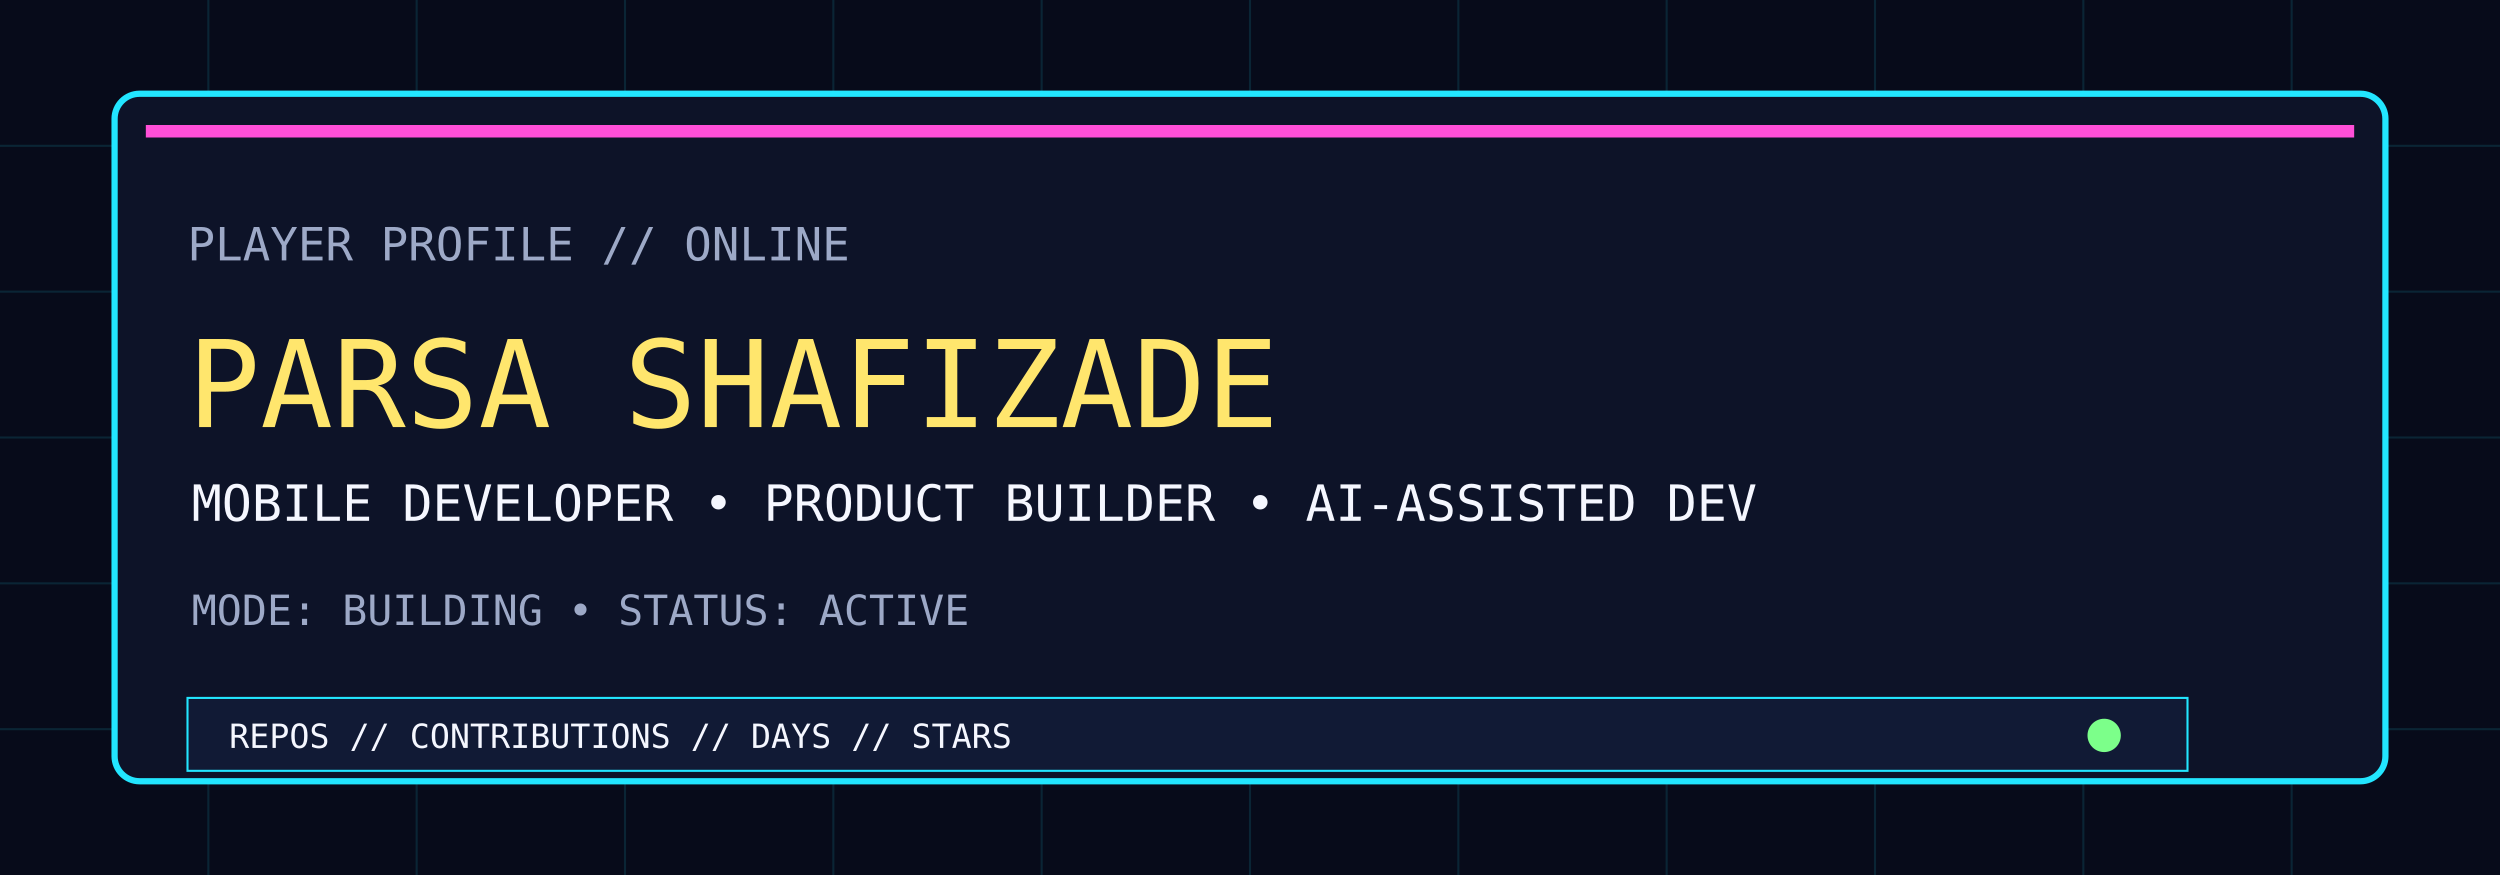
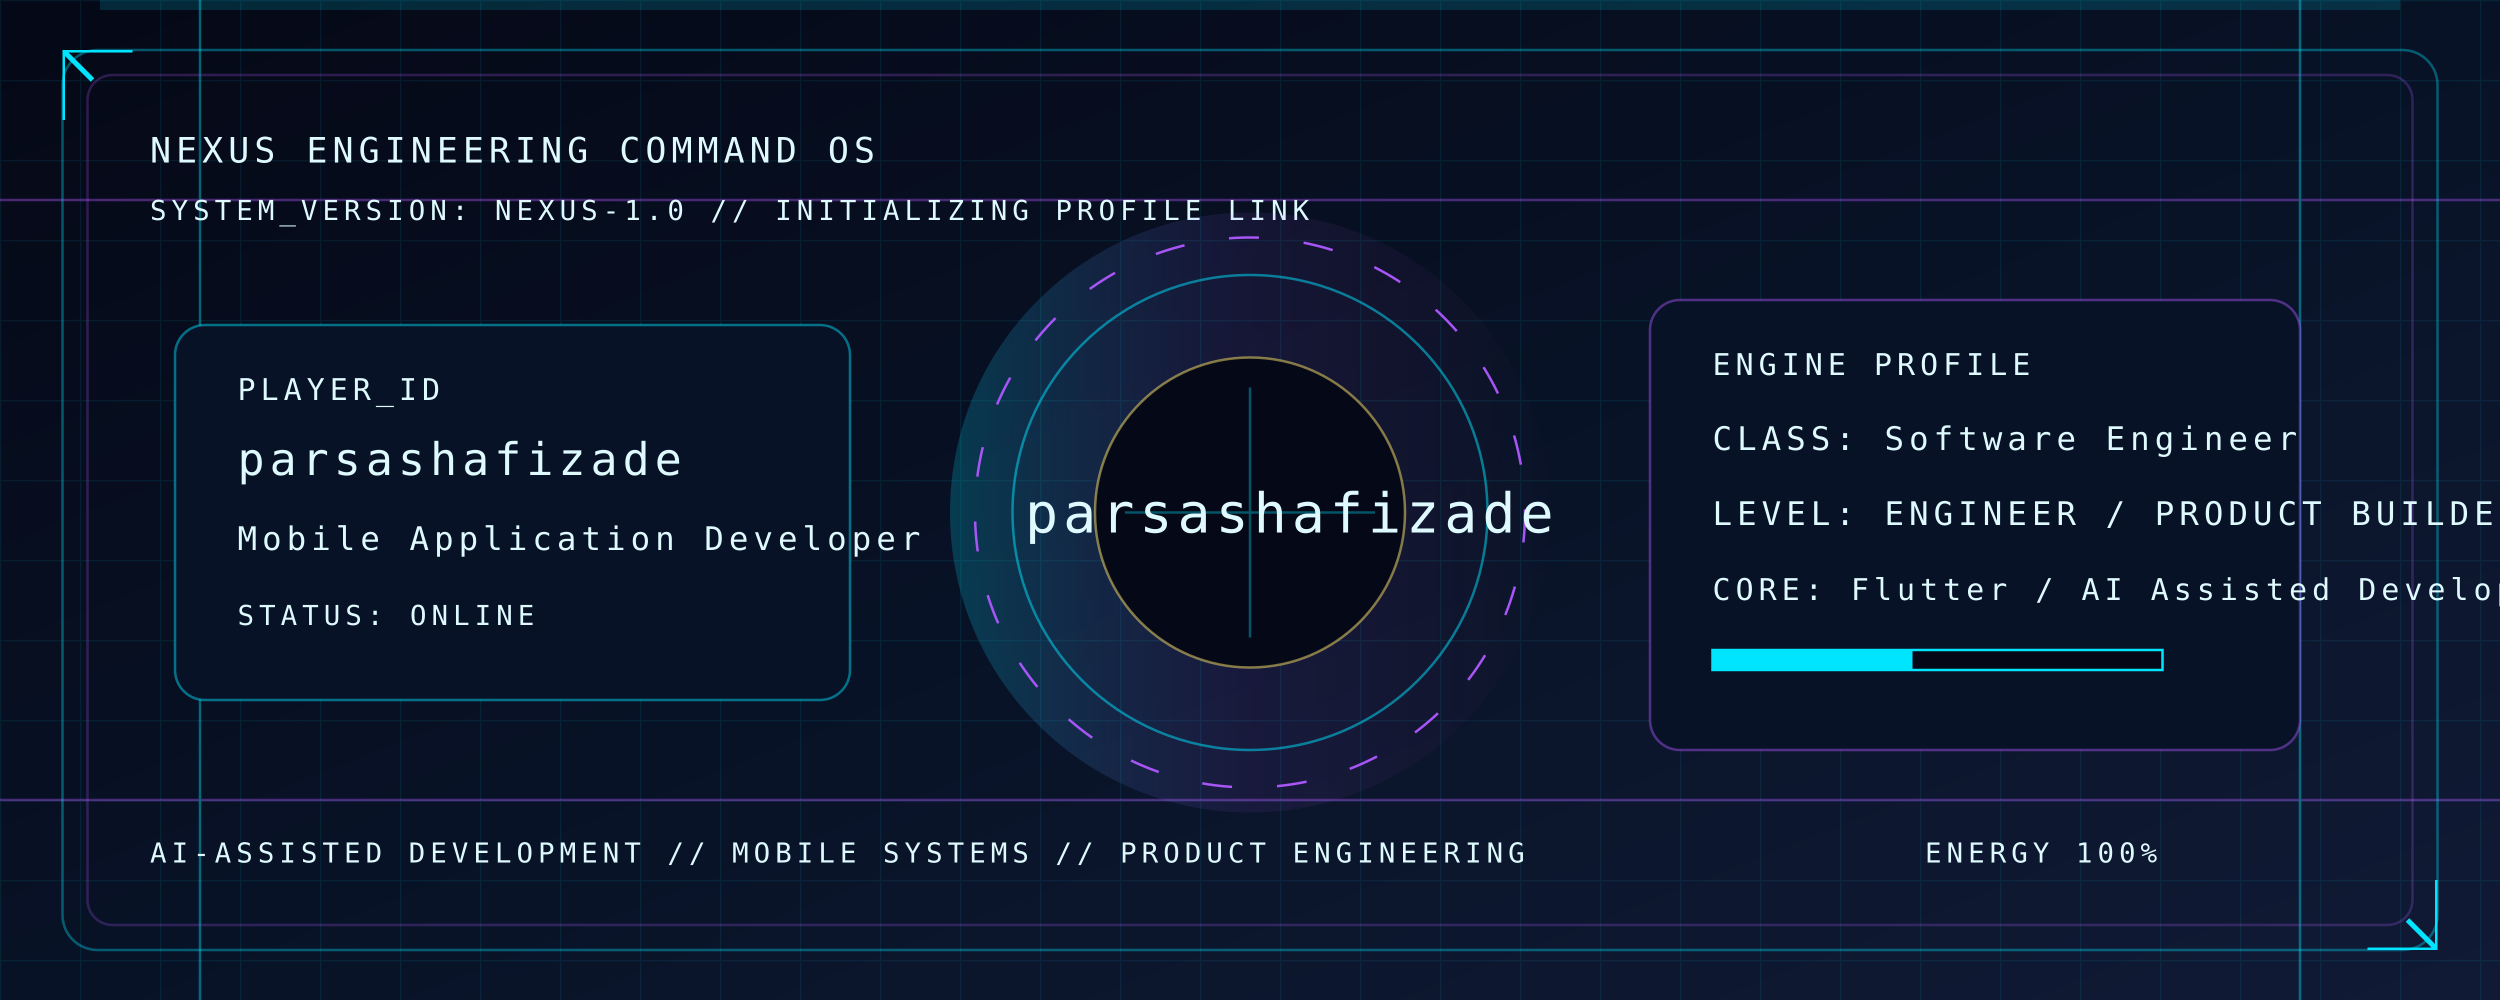
- <svg xmlns="http://www.w3.org/2000/svg" viewBox="0 0 1200 420" role="img">
-   <style>
- *{font-family:monospace}
- .bg{fill:#070b1a}
- .panel{fill:#0d1328;stroke:#22e6ff;stroke-width:3}
- .neon{fill:#ffe66d}
- .text{fill:#f5f7ff}
- .sub{fill:#9da9c7}
- .line{stroke:#ff4fd8;stroke-width:2}
- .glow{animation:pulse 2s infinite}
- .scan{animation:move 4s linear infinite}
- @keyframes pulse{50%{opacity:.45}}
- @keyframes move{to{transform:translateY(80px)}}
- @media(prefers-reduced-motion:reduce){
- .glow,.scan{animation:none}
- }
- </style>
-   <rect width="1200" height="420" class="bg" />
-   <g opacity=".12">
-     <path d="M0 70H1200M0 140H1200M0 210H1200M0 280H1200M0 350H1200" stroke="#22e6ff" />
-     <path d="M100 0V420M200 0V420M300 0V420M400 0V420M500 0V420M600 0V420M700 0V420M800 0V420M900 0V420M1000 0V420M1100 0V420" stroke="#22e6ff" />
+ <svg xmlns="http://www.w3.org/2000/svg" role="img" aria-labelledby="title desc" width="1000" height="400" viewBox="0 0 1000 400">
+   <defs>
+     <linearGradient id="bg" x2="1" y2="1">
+       <stop stop-color="#050816" />
+       <stop offset="0.5" stop-color="#081226" />
+       <stop offset="1" stop-color="#101A35" />
+     </linearGradient>
+     <linearGradient id="cyan">
+       <stop stop-color="#00E5FF" />
+       <stop offset="1" stop-color="#00E5FF" stop-opacity="0" />
+     </linearGradient>
+     <linearGradient id="core">
+       <stop stop-color="#00E5FF" stop-opacity=".8" />
+       <stop offset=".5" stop-color="#A855F7" stop-opacity=".35" />
+       <stop offset="1" stop-color="#FF4FD8" stop-opacity="0" />
+     </linearGradient>
+     <pattern id="grid" width="32" height="32" patternUnits="userSpaceOnUse">
+       <path d="M32 0H0V32" fill="none" stroke="#00E5FF" stroke-opacity=".08" />
+     </pattern>
+     <filter id="glow">
+       <feGaussianBlur stdDeviation="4" />
+     </filter>
+     <style>
+     text{font-family:'Orbitron','Rajdhani','Space Mono',monospace;fill:#dffaff;letter-spacing:2px}
+     .pulse{animation:pulse 3s infinite}
+     .scan{animation:scan 5s linear infinite}
+     .spin{animation:spin 18s linear infinite}
+     @keyframes pulse{50%{opacity:.35}}
+     @keyframes scan{from{transform:translateY(-220px)}to{transform:translateY(420px)}}
+     @keyframes spin{to{transform:rotate(360deg)}}
+     @media(prefers-reduced-motion:reduce){.pulse,.scan,.spin{animation:none}}
+   </style>
+     <symbol id="corner">
+       <path d="M0 28V0h28M0 0l12 12" fill="none" stroke="#00E5FF" stroke-width="2" />
+     </symbol>
+   </defs>
+   <rect width="1000" height="400" fill="url(#bg)" />
+   <rect width="1000" height="400" fill="url(#grid)" />
+   <g opacity=".4">
+     <path d="M0 80H1000M0 320H1000" stroke="#A855F7" />
+     <path d="M80 0V400M920 0V400" stroke="#00E5FF" />
  </g>
-   <rect x="55" y="45" width="1090" height="330" rx="12" class="panel" />
-   <rect x="70" y="60" width="1060" height="6" fill="#ff4fd8" class="scan" />
-   <text x="90" y="125" font-size="22" class="sub">PLAYER PROFILE // ONLINE</text>
-   <text x="90" y="205" font-size="58" class="neon">
- PARSA SHAFIZADE
- </text>
-   <text x="92" y="250" font-size="24" class="text">
- MOBILE DEVELOPER • PRODUCT BUILDER • AI-ASSISTED DEV
- </text>
-   <text x="92" y="300" font-size="20" class="sub">
- MODE: BUILDING • STATUS: ACTIVE
- </text>
-   <g transform="translate(90 335)">
-     <rect width="960" height="35" fill="#111a35" stroke="#22e6ff" />
-     <text x="20" y="24" class="text" font-size="16">
- REPOS  //  CONTRIBUTIONS  //  DAYS  //  STARS
- </text>
-     <circle cx="920" cy="18" r="8" fill="#7cff8a" class="glow" />
+   <rect x="25" y="20" width="950" height="360" rx="14" fill="none" stroke="#00E5FF" stroke-opacity=".35" />
+   <rect x="35" y="30" width="930" height="340" rx="10" fill="none" stroke="#A855F7" stroke-opacity=".25" />
+   <use href="#corner" x="25" y="20" />
+   <use href="#corner" x="975" y="380" transform="rotate(180 975 380)" />
+   <text x="60" y="65" font-size="14" fill="#00E5FF">NEXUS ENGINEERING COMMAND OS</text>
+   <text x="60" y="88" font-size="11">SYSTEM_VERSION: NEXUS-1.0 // INITIALIZING PROFILE LINK</text>
+   <g transform="translate(500 205)">
+     <circle r="120" fill="url(#core)" opacity=".25" class="pulse" />
+     <circle r="95" fill="none" stroke="#00E5FF" stroke-opacity=".5" />
+     <circle r="110" fill="none" stroke="#A855F7" stroke-dasharray="12 18" class="spin" />
+     <circle r="62" fill="#050816" stroke="#FFE66D" stroke-opacity=".5" />
+     <path d="M-50 0H50M0-50V50" stroke="#00E5FF" opacity=".35" />
+     <text x="-90" y="8" font-size="22" fill="#FFE66D">parsashafizade</text>
  </g>
+   <g>
+     <rect x="70" y="130" width="270" height="150" rx="12" fill="#081226" stroke="#00E5FF" stroke-opacity=".45" />
+     <text x="95" y="160" font-size="12" fill="#00E5FF">PLAYER_ID</text>
+     <text x="95" y="190" font-size="18">parsashafizade</text>
+     <text x="95" y="220" font-size="13">Mobile Application Developer</text>
+     <text x="95" y="250" font-size="11" fill="#7CFF8A">STATUS: ONLINE</text>
+   </g>
+   <g>
+     <rect x="660" y="120" width="260" height="180" rx="12" fill="#081226" stroke="#A855F7" stroke-opacity=".45" />
+     <text x="685" y="150" font-size="12" fill="#A855F7">ENGINE PROFILE</text>
+     <text x="685" y="180" font-size="13">CLASS: Software Engineer</text>
+     <text x="685" y="210" font-size="13">LEVEL: ENGINEER / PRODUCT BUILDER</text>
+     <text x="685" y="240" font-size="12">CORE: Flutter / AI Assisted Development</text>
+     <rect x="685" y="260" width="180" height="8" fill="#050816" stroke="#00E5FF" />
+     <rect x="685" y="260" width="80" height="8" fill="#00E5FF" />
+   </g>
+   <g class="scan" opacity=".15">
+     <rect x="40" y="0" width="920" height="4" fill="#00E5FF" />
+   </g>
+   <text x="60" y="345" font-size="11">AI-ASSISTED DEVELOPMENT // MOBILE SYSTEMS // PRODUCT ENGINEERING</text>
+   <text x="770" y="345" font-size="11" fill="#7CFF8A">ENERGY 100%</text>
</svg>
